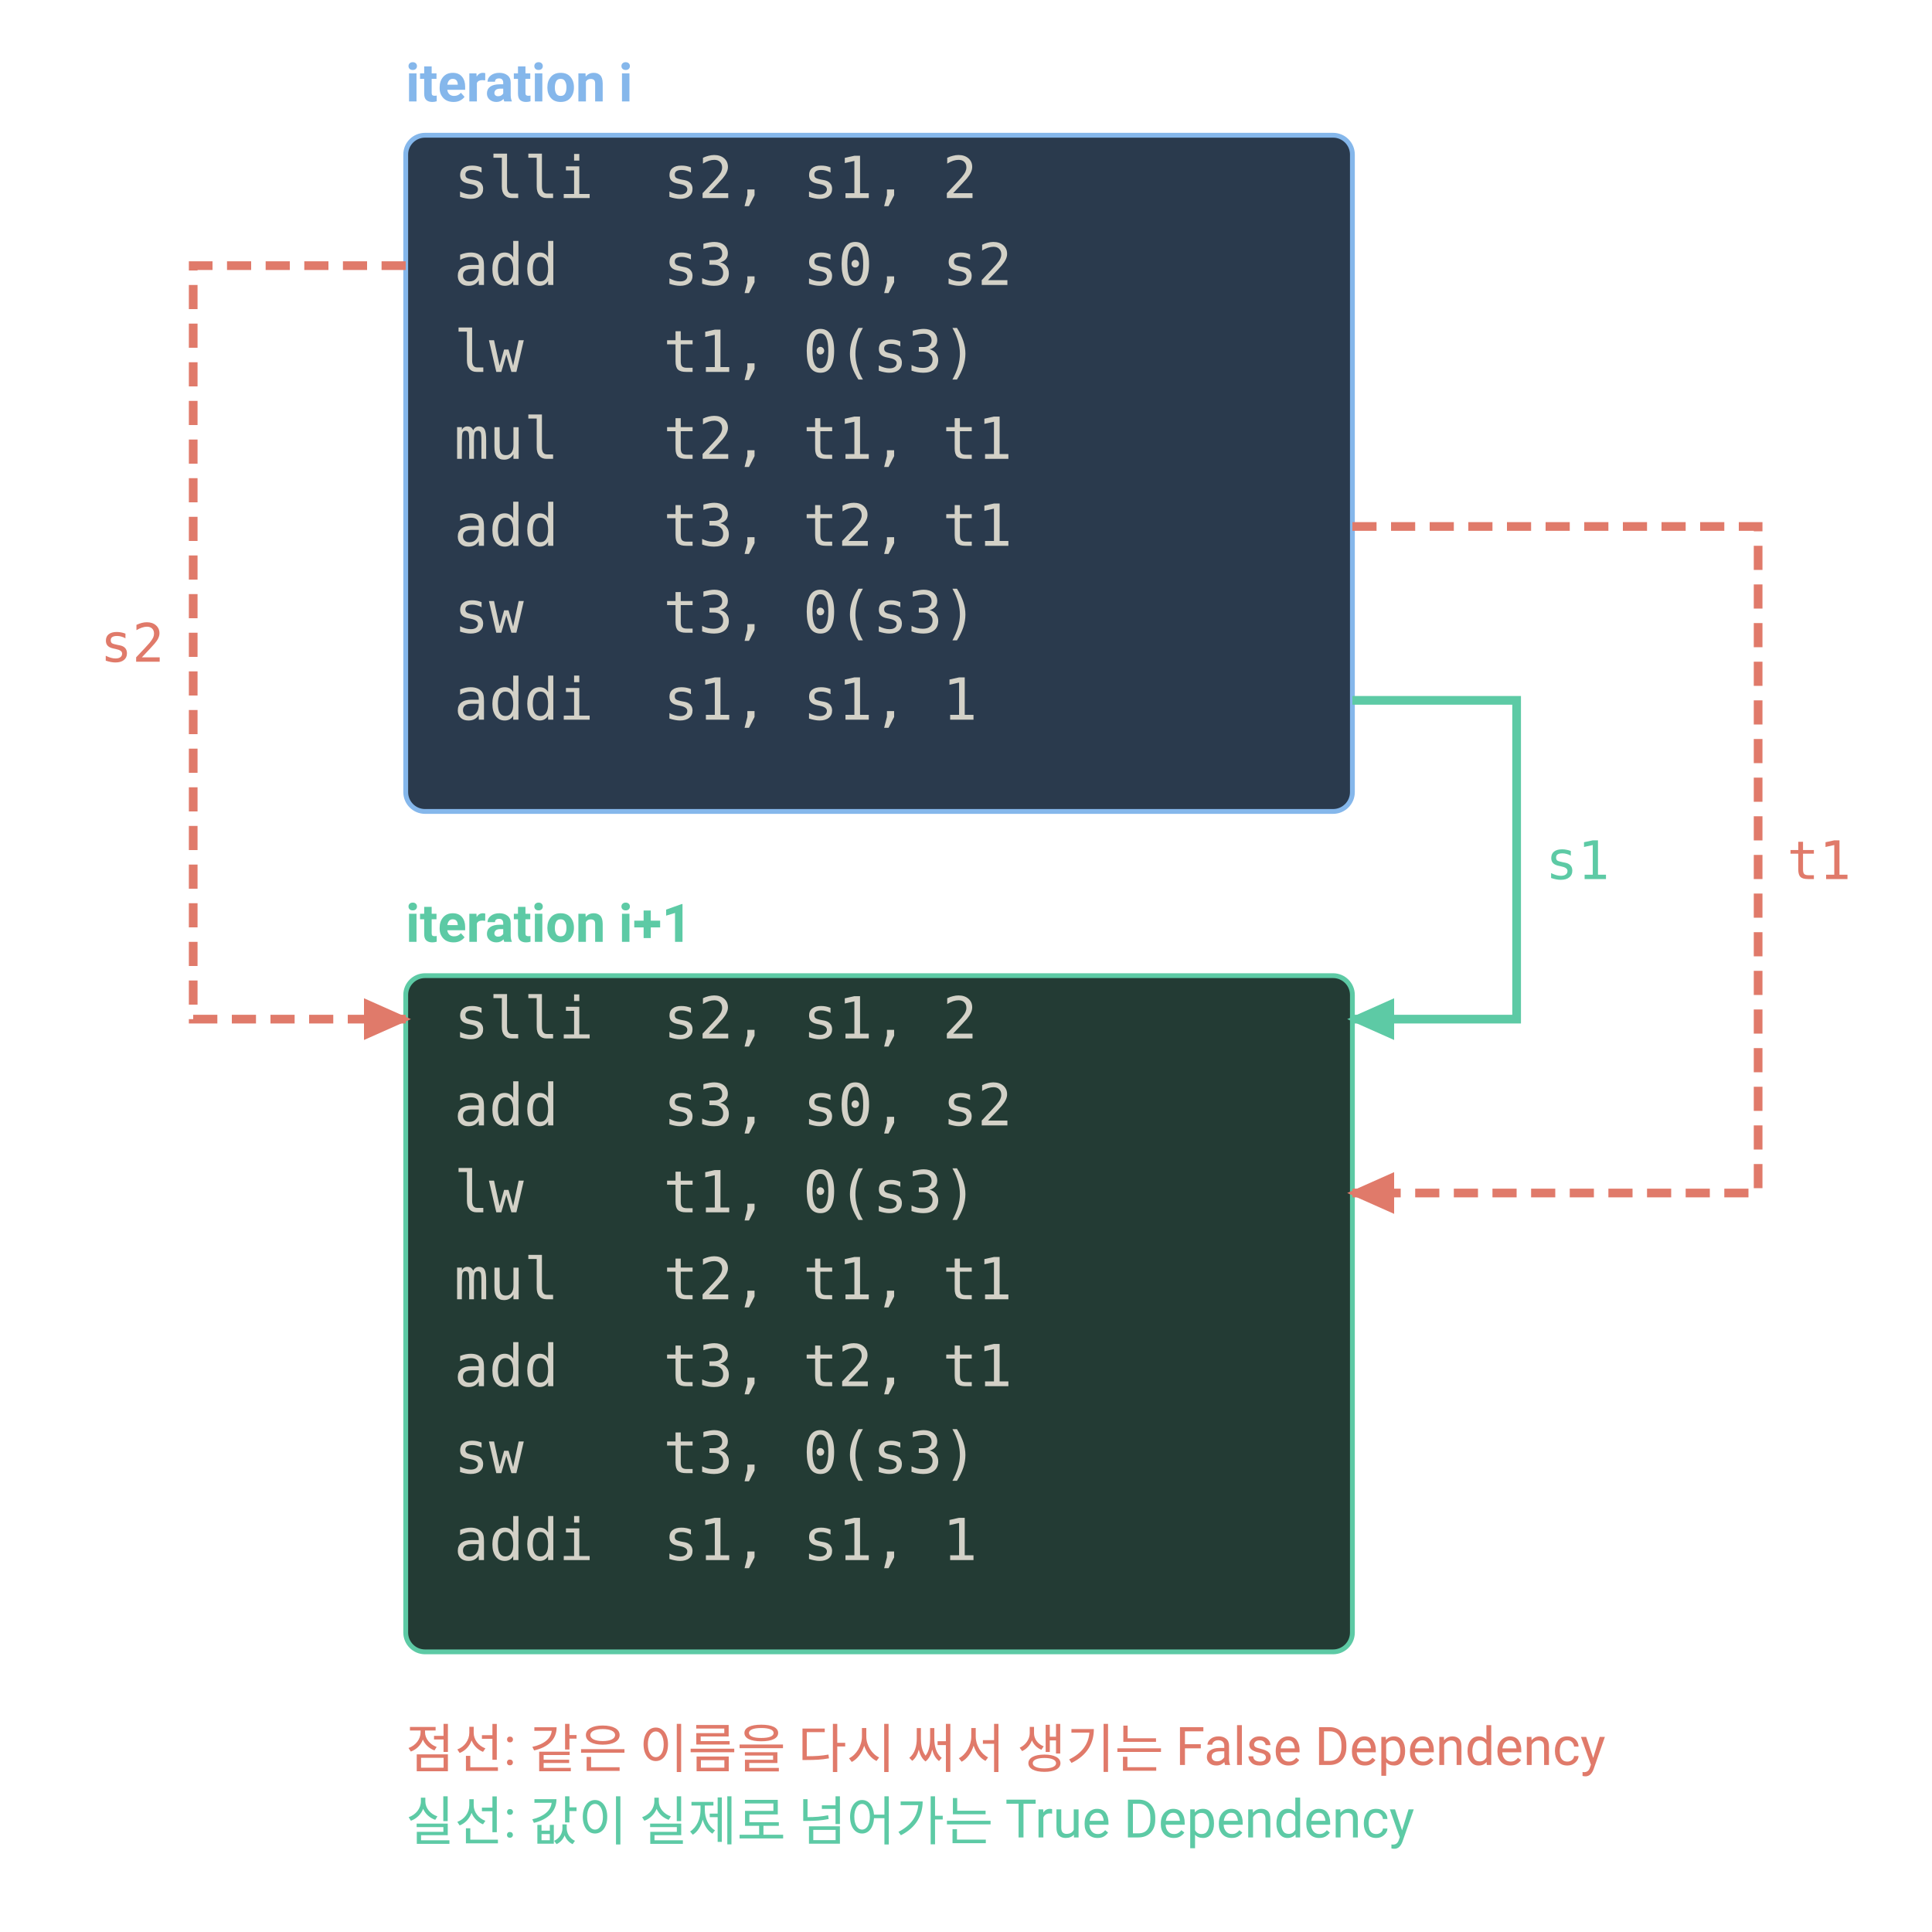
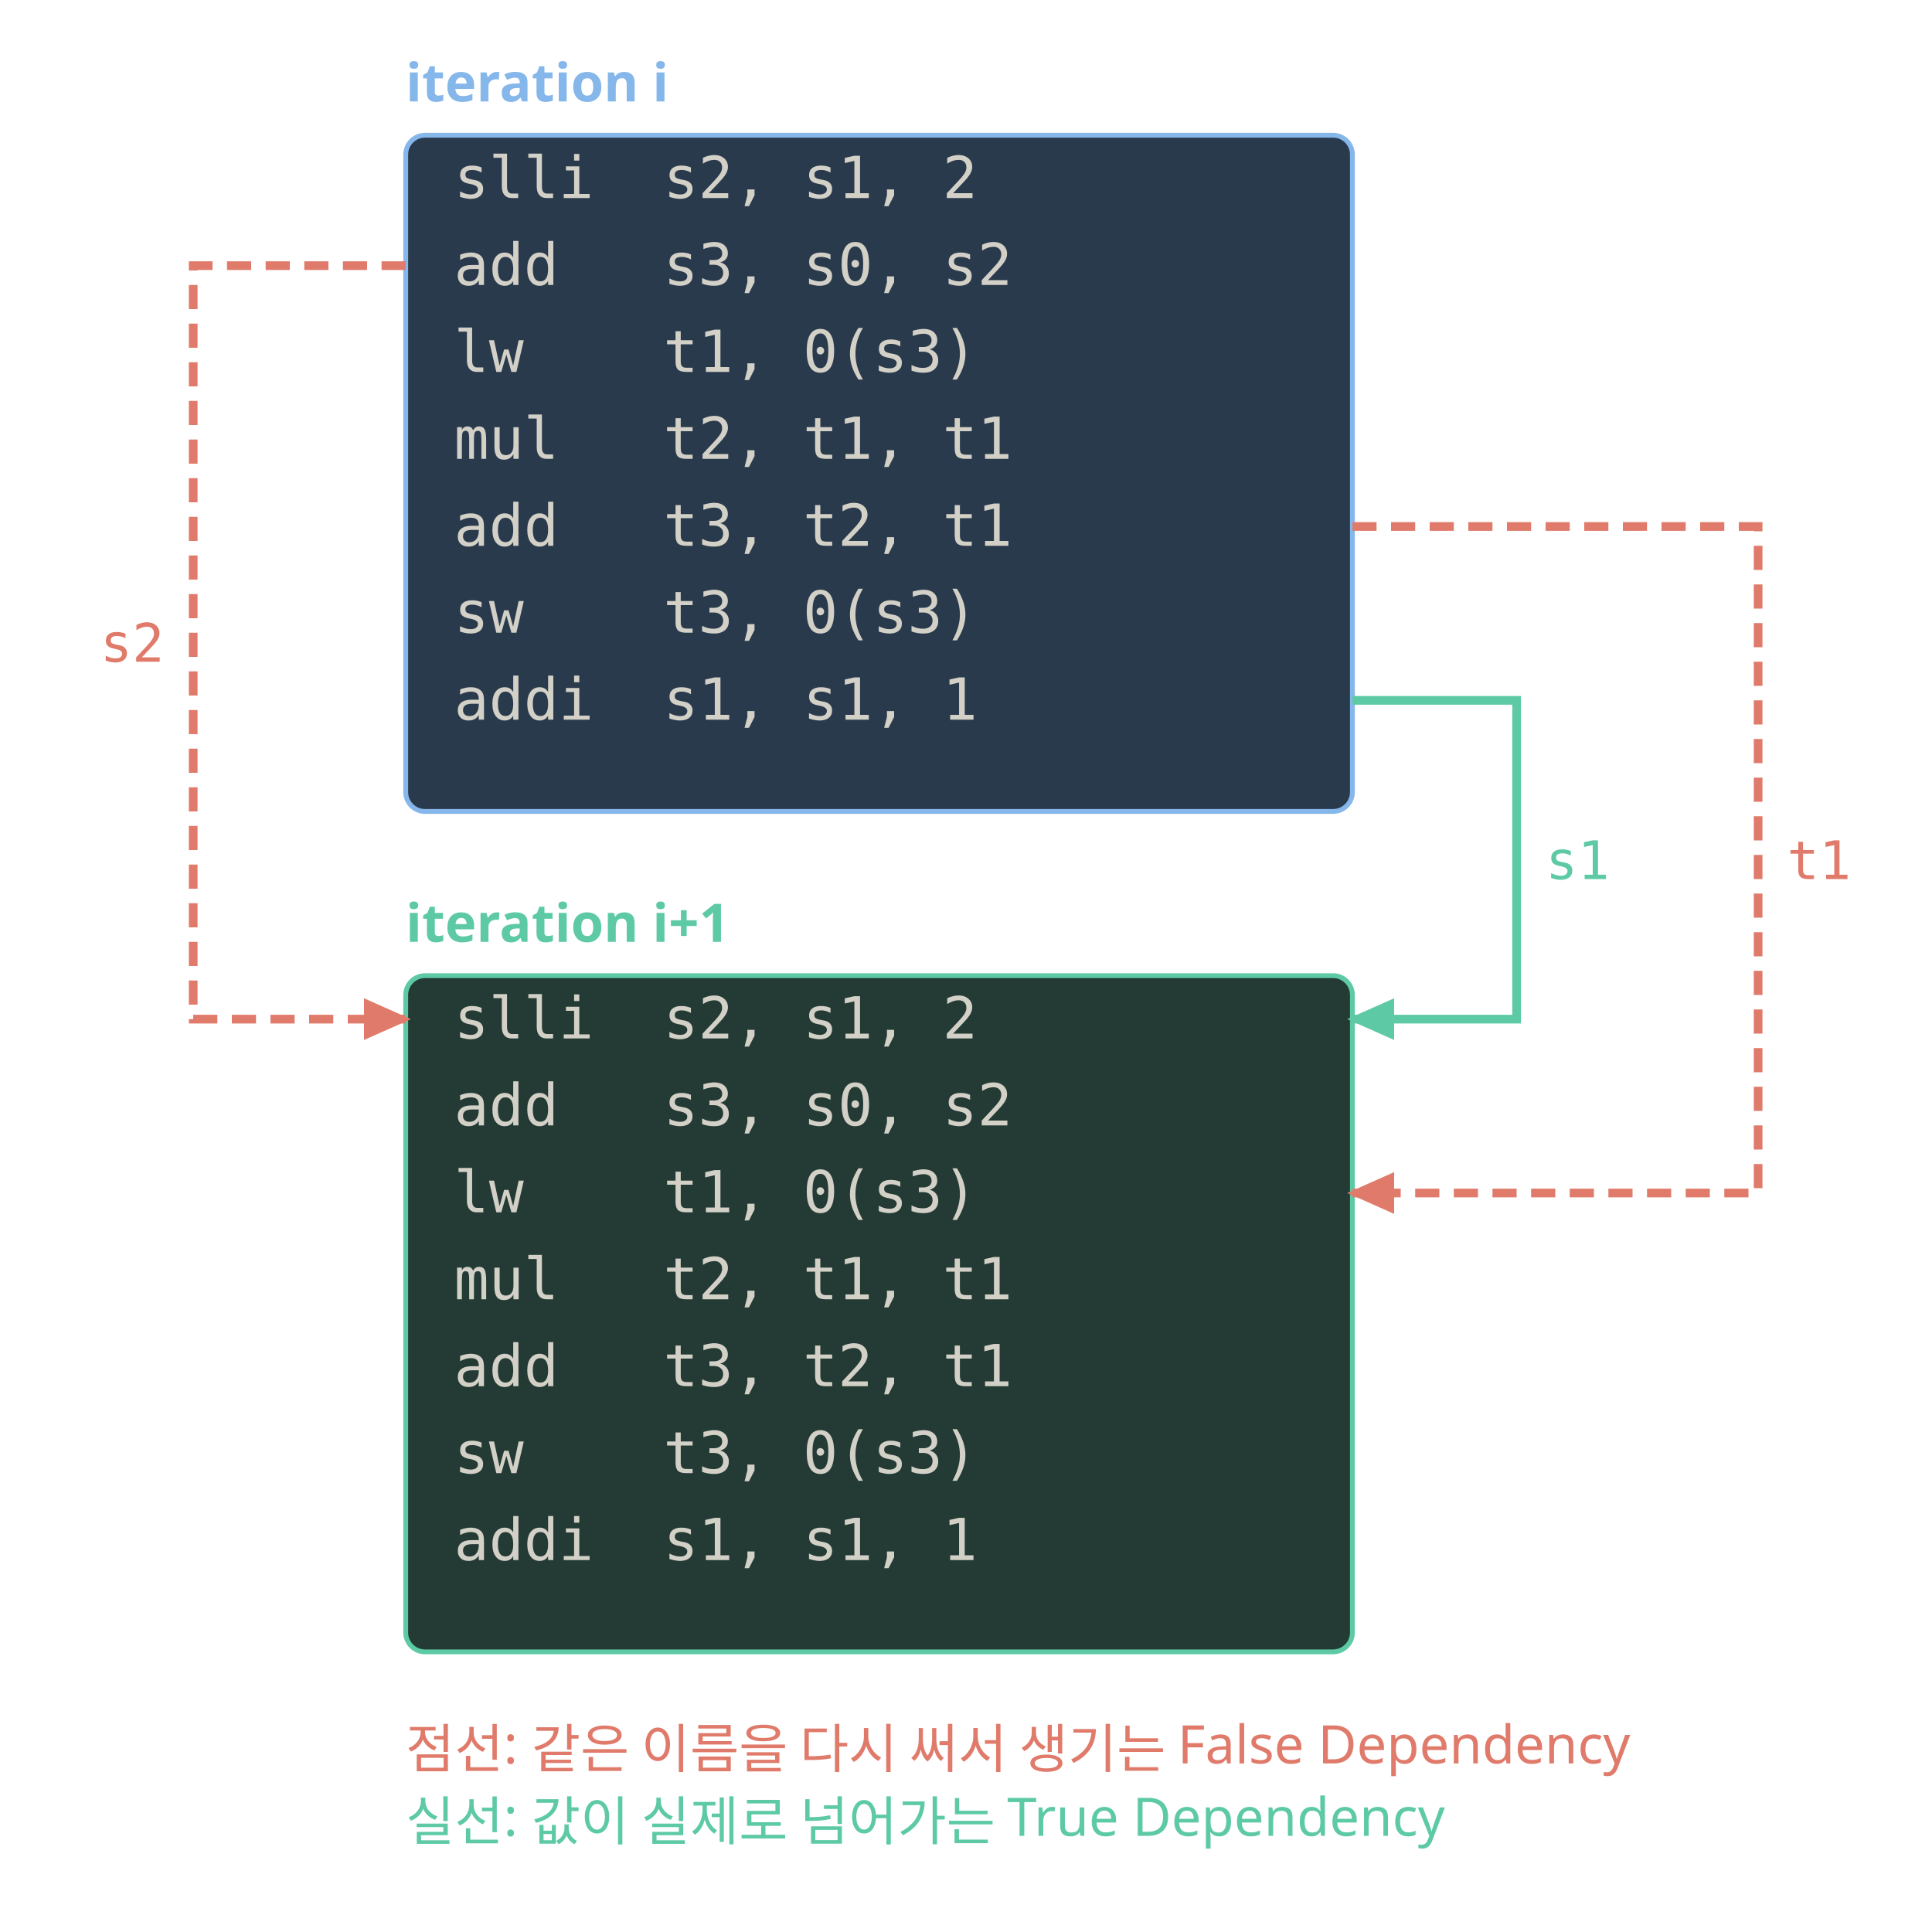
- <svg xmlns="http://www.w3.org/2000/svg" viewBox="0 0 400 400" font-family="-apple-system, 'Segoe UI', Roboto, 'Apple SD Gothic Neo', 'Malgun Gothic', sans-serif" font-size="12">
+ <svg xmlns="http://www.w3.org/2000/svg" viewBox="0 0 400 400" font-family="'Pretendard', 'Apple SD Gothic Neo', 'Noto Sans KR', 'Segoe UI', system-ui, -apple-system, sans-serif" font-size="12">
  <defs>
    <marker id="m-red" viewBox="0 0 10 10" refX="8" refY="5" markerWidth="6" markerHeight="6" orient="auto">
      <path d="M0,1 L9,5 L0,9 Z" fill="#E07A6A" />
    </marker>
    <marker id="m-ok" viewBox="0 0 10 10" refX="8" refY="5" markerWidth="6" markerHeight="6" orient="auto">
      <path d="M0,1 L9,5 L0,9 Z" fill="#5DCAA5" />
    </marker>
  </defs>
  <text x="84" y="21" font-size="11" font-weight="600" fill="#85B7EB">iteration i</text>
  <rect x="84" y="28" width="196" height="140" rx="4" fill="#2A3A4D" stroke="#85B7EB" stroke-width="1" />
-   <text x="94" y="41" font-family="ui-monospace, Menlo, Consolas, monospace" font-size="12" fill="#D3D1C7" xml:space="preserve">slli  s2, s1, 2</text>
-   <text x="94" y="59" font-family="ui-monospace, Menlo, Consolas, monospace" font-size="12" fill="#D3D1C7" xml:space="preserve">add   s3, s0, s2</text>
-   <text x="94" y="77" font-family="ui-monospace, Menlo, Consolas, monospace" font-size="12" fill="#D3D1C7" xml:space="preserve">lw    t1, 0(s3)</text>
-   <text x="94" y="95" font-family="ui-monospace, Menlo, Consolas, monospace" font-size="12" fill="#D3D1C7" xml:space="preserve">mul   t2, t1, t1</text>
-   <text x="94" y="113" font-family="ui-monospace, Menlo, Consolas, monospace" font-size="12" fill="#D3D1C7" xml:space="preserve">add   t3, t2, t1</text>
-   <text x="94" y="131" font-family="ui-monospace, Menlo, Consolas, monospace" font-size="12" fill="#D3D1C7" xml:space="preserve">sw    t3, 0(s3)</text>
-   <text x="94" y="149" font-family="ui-monospace, Menlo, Consolas, monospace" font-size="12" fill="#D3D1C7" xml:space="preserve">addi  s1, s1, 1</text>
+   <text x="94" y="41" font-family="ui-monospace, SFMono-Regular, Menlo, Consolas, monospace" font-size="12" fill="#D3D1C7" xml:space="preserve">slli  s2, s1, 2</text>
+   <text x="94" y="59" font-family="ui-monospace, SFMono-Regular, Menlo, Consolas, monospace" font-size="12" fill="#D3D1C7" xml:space="preserve">add   s3, s0, s2</text>
+   <text x="94" y="77" font-family="ui-monospace, SFMono-Regular, Menlo, Consolas, monospace" font-size="12" fill="#D3D1C7" xml:space="preserve">lw    t1, 0(s3)</text>
+   <text x="94" y="95" font-family="ui-monospace, SFMono-Regular, Menlo, Consolas, monospace" font-size="12" fill="#D3D1C7" xml:space="preserve">mul   t2, t1, t1</text>
+   <text x="94" y="113" font-family="ui-monospace, SFMono-Regular, Menlo, Consolas, monospace" font-size="12" fill="#D3D1C7" xml:space="preserve">add   t3, t2, t1</text>
+   <text x="94" y="131" font-family="ui-monospace, SFMono-Regular, Menlo, Consolas, monospace" font-size="12" fill="#D3D1C7" xml:space="preserve">sw    t3, 0(s3)</text>
+   <text x="94" y="149" font-family="ui-monospace, SFMono-Regular, Menlo, Consolas, monospace" font-size="12" fill="#D3D1C7" xml:space="preserve">addi  s1, s1, 1</text>
  <text x="84" y="195" font-size="11" font-weight="600" fill="#5DCAA5">iteration i+1</text>
  <rect x="84" y="202" width="196" height="140" rx="4" fill="#233B34" stroke="#5DCAA5" stroke-width="1" />
-   <text x="94" y="215" font-family="ui-monospace, Menlo, Consolas, monospace" font-size="12" fill="#D3D1C7" xml:space="preserve">slli  s2, s1, 2</text>
-   <text x="94" y="233" font-family="ui-monospace, Menlo, Consolas, monospace" font-size="12" fill="#D3D1C7" xml:space="preserve">add   s3, s0, s2</text>
-   <text x="94" y="251" font-family="ui-monospace, Menlo, Consolas, monospace" font-size="12" fill="#D3D1C7" xml:space="preserve">lw    t1, 0(s3)</text>
-   <text x="94" y="269" font-family="ui-monospace, Menlo, Consolas, monospace" font-size="12" fill="#D3D1C7" xml:space="preserve">mul   t2, t1, t1</text>
-   <text x="94" y="287" font-family="ui-monospace, Menlo, Consolas, monospace" font-size="12" fill="#D3D1C7" xml:space="preserve">add   t3, t2, t1</text>
-   <text x="94" y="305" font-family="ui-monospace, Menlo, Consolas, monospace" font-size="12" fill="#D3D1C7" xml:space="preserve">sw    t3, 0(s3)</text>
-   <text x="94" y="323" font-family="ui-monospace, Menlo, Consolas, monospace" font-size="12" fill="#D3D1C7" xml:space="preserve">addi  s1, s1, 1</text>
+   <text x="94" y="215" font-family="ui-monospace, SFMono-Regular, Menlo, Consolas, monospace" font-size="12" fill="#D3D1C7" xml:space="preserve">slli  s2, s1, 2</text>
+   <text x="94" y="233" font-family="ui-monospace, SFMono-Regular, Menlo, Consolas, monospace" font-size="12" fill="#D3D1C7" xml:space="preserve">add   s3, s0, s2</text>
+   <text x="94" y="251" font-family="ui-monospace, SFMono-Regular, Menlo, Consolas, monospace" font-size="12" fill="#D3D1C7" xml:space="preserve">lw    t1, 0(s3)</text>
+   <text x="94" y="269" font-family="ui-monospace, SFMono-Regular, Menlo, Consolas, monospace" font-size="12" fill="#D3D1C7" xml:space="preserve">mul   t2, t1, t1</text>
+   <text x="94" y="287" font-family="ui-monospace, SFMono-Regular, Menlo, Consolas, monospace" font-size="12" fill="#D3D1C7" xml:space="preserve">add   t3, t2, t1</text>
+   <text x="94" y="305" font-family="ui-monospace, SFMono-Regular, Menlo, Consolas, monospace" font-size="12" fill="#D3D1C7" xml:space="preserve">sw    t3, 0(s3)</text>
+   <text x="94" y="323" font-family="ui-monospace, SFMono-Regular, Menlo, Consolas, monospace" font-size="12" fill="#D3D1C7" xml:space="preserve">addi  s1, s1, 1</text>
  <path d="M 84 55 H 40 V 211 H 84" fill="none" stroke="#E07A6A" stroke-width="1.8" stroke-dasharray="5 3" marker-end="url(#m-red)" />
-   <text x="34" y="137" font-size="11" font-family="ui-monospace, Menlo, Consolas, monospace" fill="#E07A6A" text-anchor="end">s2</text>
+   <text x="34" y="137" font-size="11" font-family="ui-monospace, SFMono-Regular, Menlo, Consolas, monospace" fill="#E07A6A" text-anchor="end">s2</text>
  <path d="M 280 109 H 364 V 247 H 280" fill="none" stroke="#E07A6A" stroke-width="1.8" stroke-dasharray="5 3" marker-end="url(#m-red)" />
-   <text x="370" y="182" font-size="11" font-family="ui-monospace, Menlo, Consolas, monospace" fill="#E07A6A">t1</text>
+   <text x="370" y="182" font-size="11" font-family="ui-monospace, SFMono-Regular, Menlo, Consolas, monospace" fill="#E07A6A">t1</text>
  <path d="M 280 145 H 314 V 211 H 280" fill="none" stroke="#5DCAA5" stroke-width="1.8" marker-end="url(#m-ok)" />
-   <text x="320" y="182" font-size="11" font-family="ui-monospace, Menlo, Consolas, monospace" fill="#5DCAA5">s1</text>
+   <text x="320" y="182" font-size="11" font-family="ui-monospace, SFMono-Regular, Menlo, Consolas, monospace" fill="#5DCAA5">s1</text>
  <text x="84" y="366" font-size="11" fill="#E07A6A">점선: 같은 이름을 다시 써서 생기는 False Dependency</text>
  <text x="84" y="381" font-size="11" fill="#5DCAA5">실선: 값이 실제로 넘어가는 True Dependency</text>
</svg>
